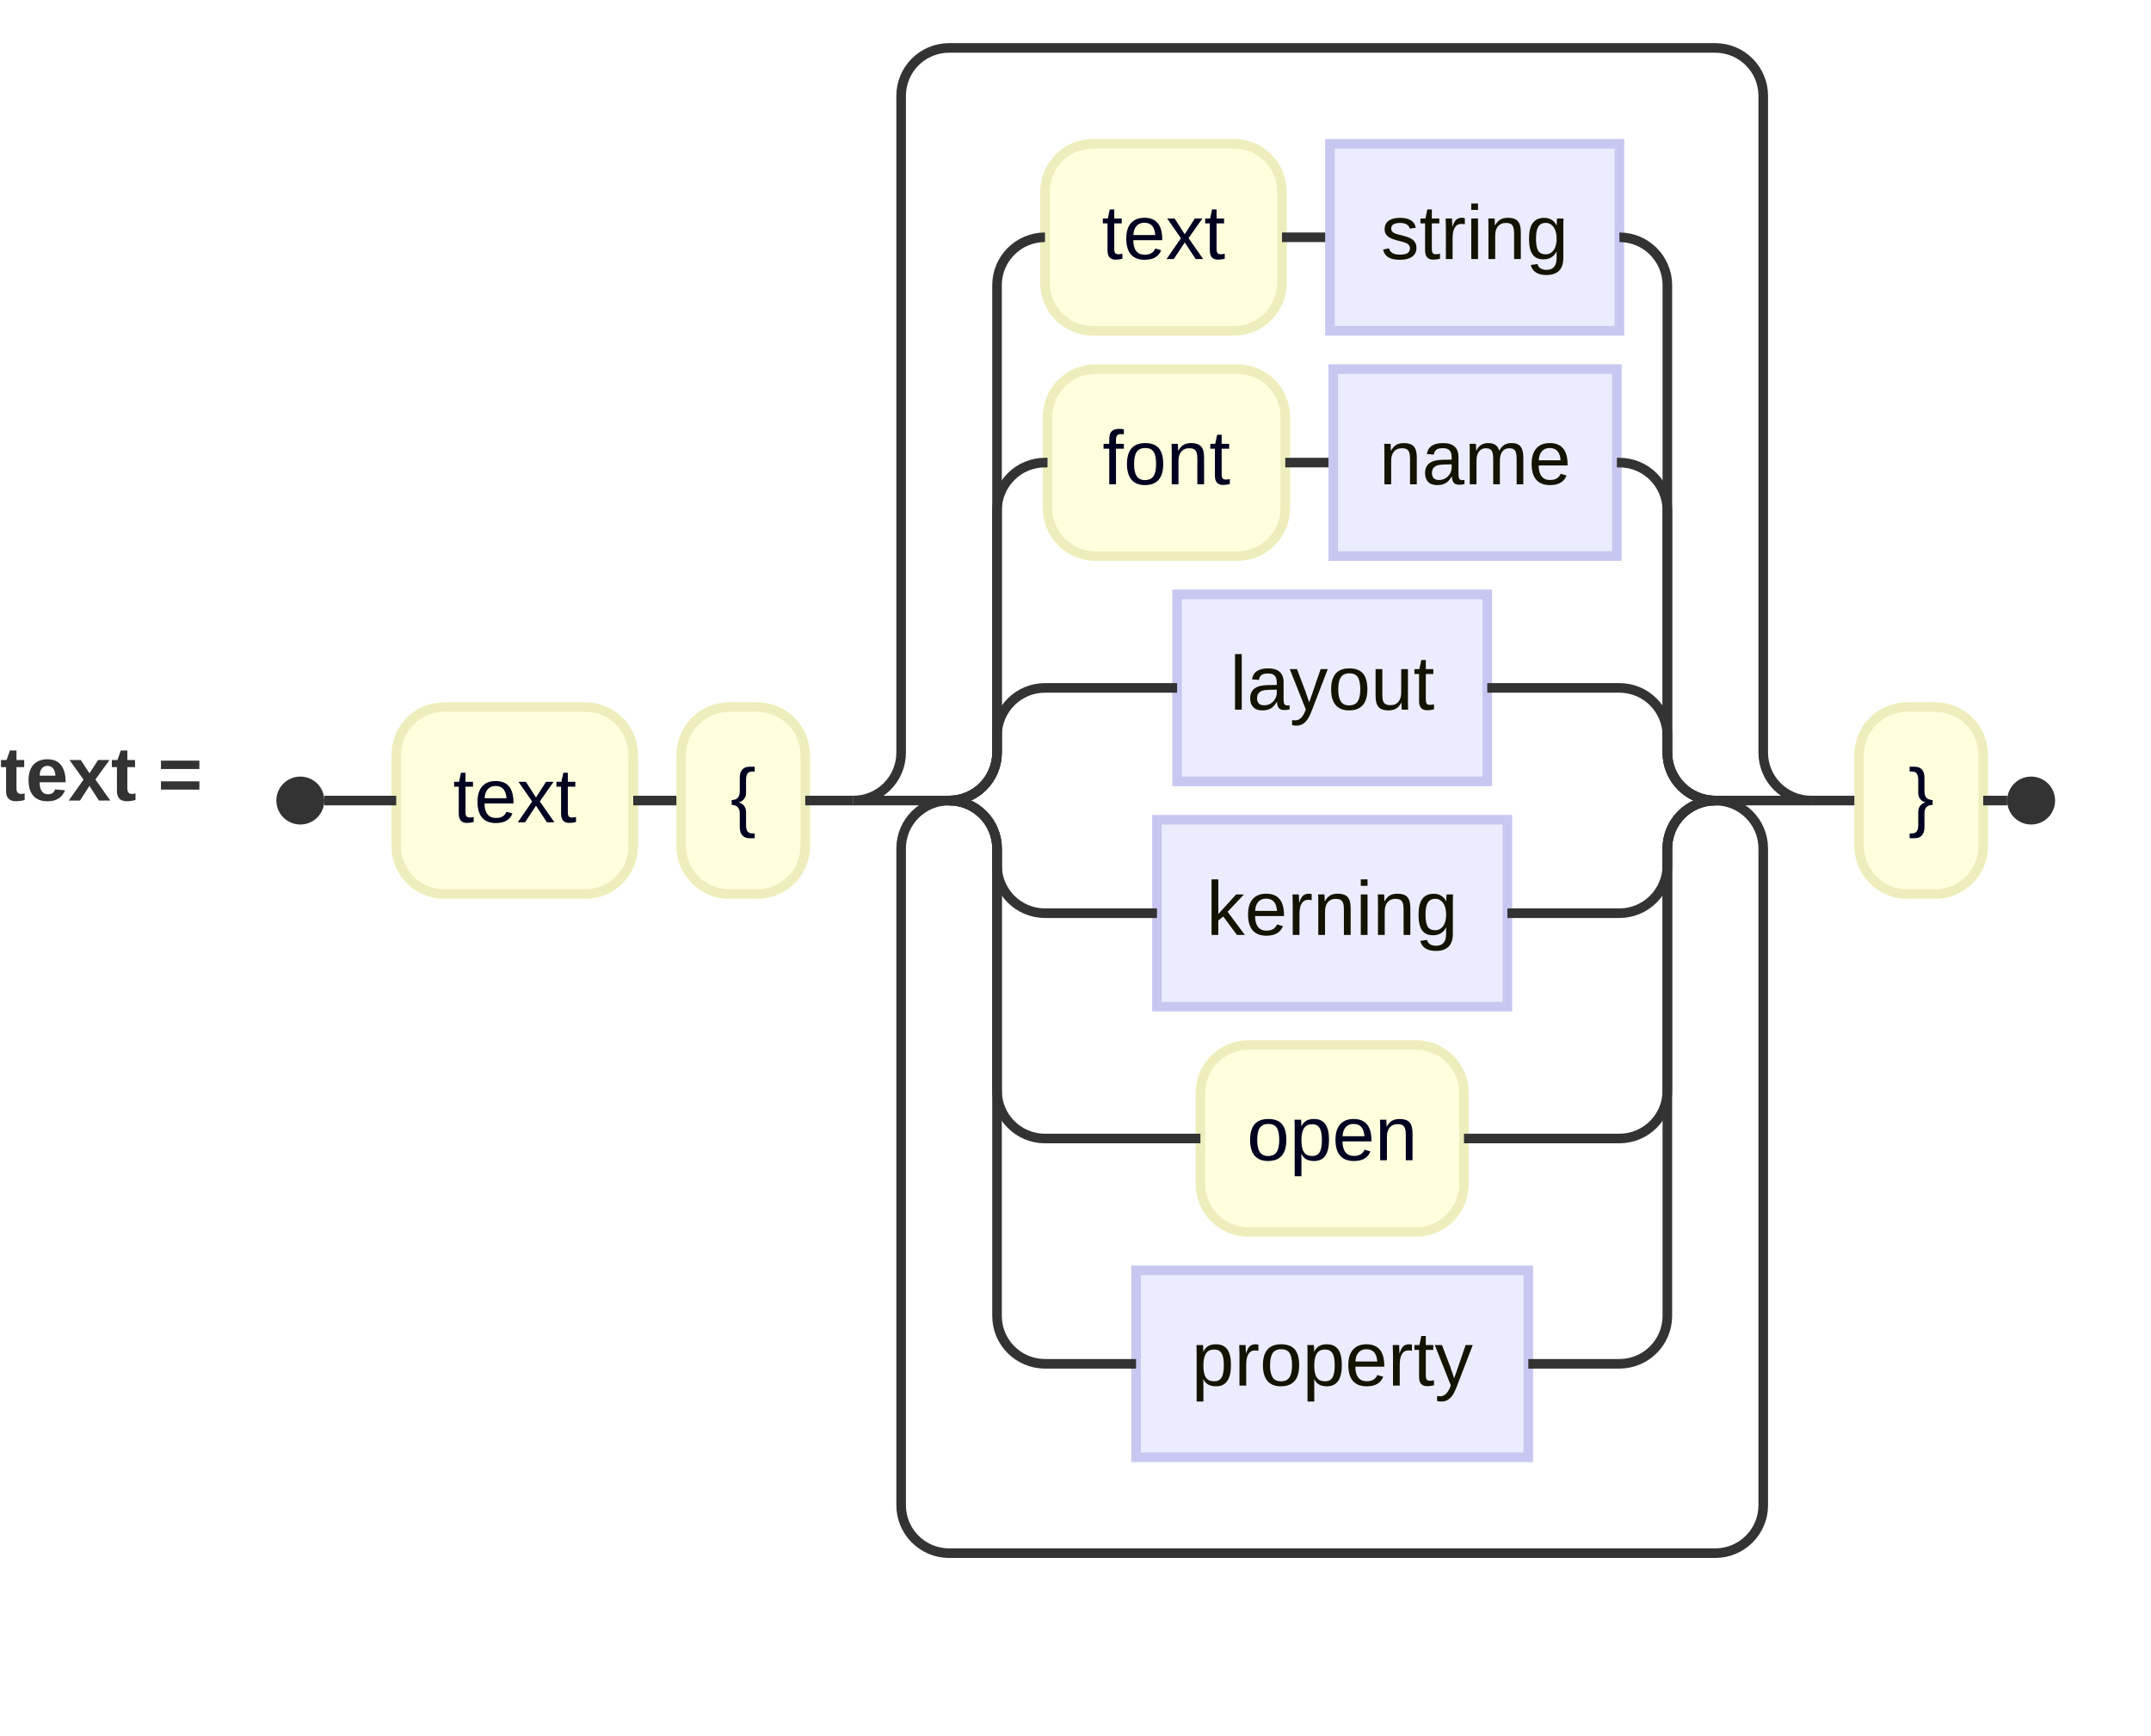
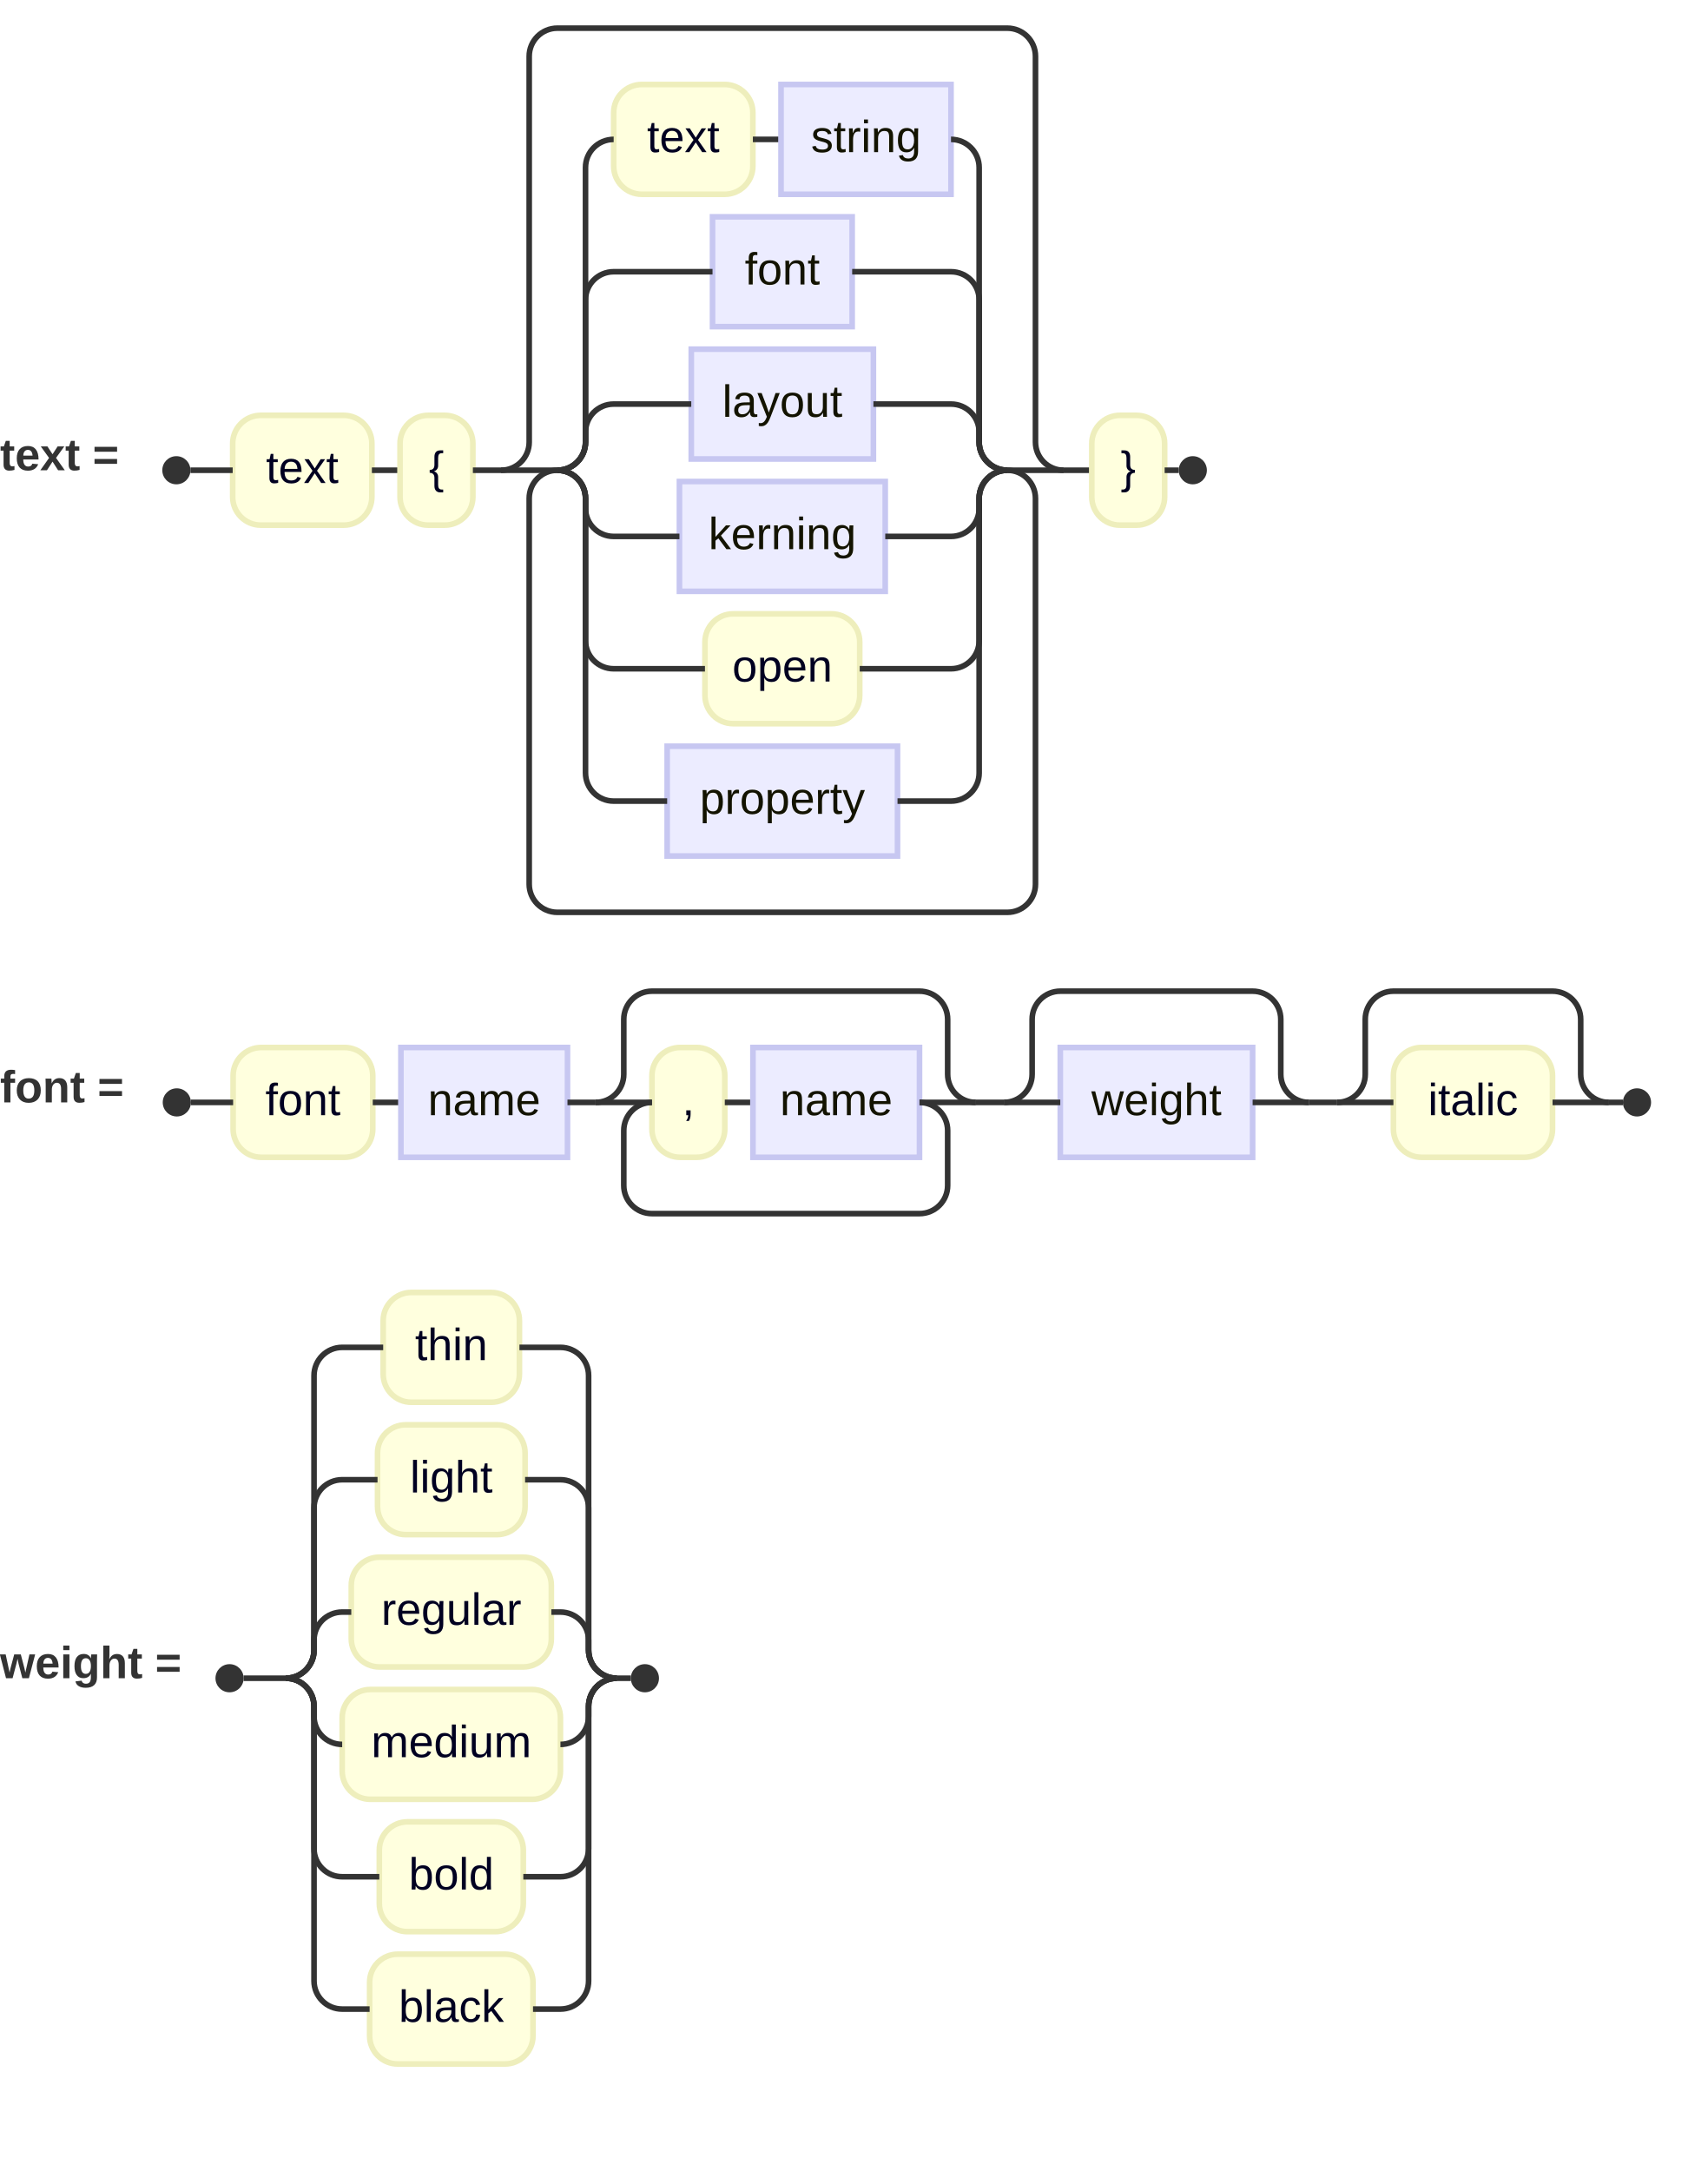
- <svg xmlns="http://www.w3.org/2000/svg" id="my-svg" width="100%" class="railroad-diagram" style="max-width: 448.641px; background-color: transparent;" viewBox="0 0 448.641 362" role="graphics-document document" aria-roledescription="railroadEbnf">
+ <svg xmlns="http://www.w3.org/2000/svg" id="my-svg" width="100%" class="railroad-diagram" style="max-width: 606.406px; background-color: transparent;" viewBox="0 0 606.406 771" role="graphics-document document" aria-roledescription="railroadEbnf">
  <style>#my-svg{font-family:"trebuchet ms",verdana,arial,sans-serif;font-size:16px;fill:#333;}@keyframes edge-animation-frame{from{stroke-dashoffset:0;}}@keyframes dash{to{stroke-dashoffset:0;}}#my-svg .edge-animation-slow{stroke-dasharray:9,5!important;stroke-dashoffset:900;animation:dash 50s linear infinite;stroke-linecap:round;}#my-svg .edge-animation-fast{stroke-dasharray:9,5!important;stroke-dashoffset:900;animation:dash 20s linear infinite;stroke-linecap:round;}#my-svg .error-icon{fill:#552222;}#my-svg .error-text{fill:#552222;stroke:#552222;}#my-svg .edge-thickness-normal{stroke-width:1px;}#my-svg .edge-thickness-thick{stroke-width:3.5px;}#my-svg .edge-pattern-solid{stroke-dasharray:0;}#my-svg .edge-thickness-invisible{stroke-width:0;fill:none;}#my-svg .edge-pattern-dashed{stroke-dasharray:3;}#my-svg .edge-pattern-dotted{stroke-dasharray:2;}#my-svg .marker{fill:#333333;stroke:#333333;}#my-svg .marker.cross{stroke:#333333;}#my-svg svg{font-family:"trebuchet ms",verdana,arial,sans-serif;font-size:16px;}#my-svg p{margin:0;}#my-svg .railroad-diagram{font-family:"trebuchet ms",verdana,arial,sans-serif;font-size:16px;}#my-svg .railroad-terminal rect{fill:#ffffde;stroke:hsl(60, 60%, 83.529%);stroke-width:2px;}#my-svg .railroad-terminal text{fill:#000021;font-family:"trebuchet ms",verdana,arial,sans-serif;font-size:16px;text-anchor:middle;dominant-baseline:middle;}#my-svg .railroad-nonterminal rect{fill:#ECECFF;stroke:hsl(240, 60%, 86.275%);stroke-width:2px;}#my-svg .railroad-nonterminal text{fill:#131300;font-family:"trebuchet ms",verdana,arial,sans-serif;font-size:16px;text-anchor:middle;dominant-baseline:middle;}#my-svg .railroad-line{stroke:#333333;stroke-width:2px;fill:none;}#my-svg .railroad-start circle,#my-svg .railroad-end circle{fill:#333333;}#my-svg .railroad-comment ellipse{fill:rgba(232,232,232, 0.8);stroke:hsl(80, 60%, 86.275%);stroke-width:2px;}#my-svg .railroad-comment text{fill:rgb(6.333, 0, 19);font-style:italic;font-family:"trebuchet ms",verdana,arial,sans-serif;font-size:16px;text-anchor:middle;dominant-baseline:middle;}#my-svg .railroad-special rect{fill:hsl(80, 100%, 96.275%);stroke:hsl(80, 60%, 86.275%);stroke-width:2px;stroke-dasharray:5,3;}#my-svg .railroad-special text{fill:#131300;font-family:"trebuchet ms",verdana,arial,sans-serif;font-size:16px;text-anchor:middle;dominant-baseline:middle;}#my-svg .railroad-rule-name{font-weight:bold;fill:#333;font-family:"trebuchet ms",verdana,arial,sans-serif;font-size:16px;}#my-svg .node .neo-node{stroke:#9370DB;}#my-svg [data-look="neo"].node rect,#my-svg [data-look="neo"].cluster rect,#my-svg [data-look="neo"].node polygon{stroke:#9370DB;filter:drop-shadow(1px 2px 2px rgba(185, 185, 185, 1));}#my-svg [data-look="neo"].swimlane.cluster rect{filter:none;}#my-svg [data-look="neo"].node path{stroke:#9370DB;stroke-width:1px;}#my-svg [data-look="neo"].node .outer-path{filter:drop-shadow(1px 2px 2px rgba(185, 185, 185, 1));}#my-svg [data-look="neo"].node .neo-line path{stroke:#9370DB;filter:none;}#my-svg [data-look="neo"].node circle{stroke:#9370DB;filter:drop-shadow(1px 2px 2px rgba(185, 185, 185, 1));}#my-svg [data-look="neo"].node circle .state-start{fill:#000000;}#my-svg [data-look="neo"].icon-shape .icon{fill:#9370DB;filter:drop-shadow(1px 2px 2px rgba(185, 185, 185, 1));}#my-svg [data-look="neo"].icon-shape .icon-neo path{stroke:#9370DB;filter:drop-shadow(1px 2px 2px rgba(185, 185, 185, 1));}#my-svg :root{--mermaid-font-family:"trebuchet ms",verdana,arial,sans-serif;}</style>
  <g />
  <g class="railroad-rule" transform="translate(0, 10)">
    <g transform="translate(82.64062, 0)">
      <g class="railroad-sequence">
        <g class="railroad-terminal" transform="translate(0, 137.5)">
          <rect x="0" y="0" width="49.438" height="39" rx="10" ry="10" />
          <text x="24.719" y="19.5">text</text>
        </g>
        <path class="railroad-line" d="M 49.438 157 L 59.438 157" />
        <g class="railroad-terminal" transform="translate(59.4375, 137.5)">
          <rect x="0" y="0" width="25.875" height="39" rx="10" ry="10" />
          <text x="12.938" y="19.5">{</text>
        </g>
        <path class="railroad-line" d="M 85.312 157 L 95.312 157" />
        <g class="railroad-repetition" transform="translate(95.3125, 0)">
          <g class="railroad-choice" transform="translate(20, 20)">
            <g class="railroad-sequence" transform="translate(20, 0)">
              <g class="railroad-terminal" transform="translate(0, 0)">
                <rect x="0" y="0" width="49.438" height="39" rx="10" ry="10" />
                <text x="24.719" y="19.5">text</text>
              </g>
              <path class="railroad-line" d="M 49.438 19.5 L 59.438 19.5" />
              <g class="railroad-nonterminal" transform="translate(59.4375, 0)">
                <rect x="0" y="0" width="60.375" height="39" />
                <text x="30.188" y="19.5">string</text>
              </g>
            </g>
            <path class="railroad-line" d="M 0 137 A 10 10 0 0 0 10 127 L 10 29.5 A 10 10 0 0 1 20 19.5 L 20 19.5" />
            <path class="railroad-line" d="M 139.812 19.5 L 139.812 19.5 A 10 10 0 0 1 149.812 29.5 L 149.812 127 A 10 10 0 0 0 159.812 137" />
-             <g class="railroad-sequence" transform="translate(20.53125, 47)">
-               <g class="railroad-terminal" transform="translate(0, 0)">
-                 <rect x="0" y="0" width="49.594" height="39" rx="10" ry="10" />
-                 <text x="24.797" y="19.5">font</text>
-               </g>
-               <path class="railroad-line" d="M 49.594 19.5 L 59.594 19.5" />
-               <g class="railroad-nonterminal" transform="translate(59.59375, 0)">
-                 <rect x="0" y="0" width="59.156" height="39" />
-                 <text x="29.578" y="19.5">name</text>
-               </g>
-             </g>
-             <path class="railroad-line" d="M 0 137 A 10 10 0 0 0 10 127 L 10 76.5 A 10 10 0 0 1 20 66.5 L 20.531 66.5" />
-             <path class="railroad-line" d="M 139.281 66.5 L 139.812 66.5 A 10 10 0 0 1 149.812 76.5 L 149.812 127 A 10 10 0 0 0 159.812 137" />
+             <g class="railroad-nonterminal" transform="translate(55.10938, 47)">
+               <rect x="0" y="0" width="49.594" height="39" />
+               <text x="24.797" y="19.5">font</text>
+             </g>
+             <path class="railroad-line" d="M 0 137 A 10 10 0 0 0 10 127 L 10 76.5 A 10 10 0 0 1 20 66.5 L 55.109 66.5" />
+             <path class="railroad-line" d="M 104.703 66.5 L 139.812 66.5 A 10 10 0 0 1 149.812 76.5 L 149.812 127 A 10 10 0 0 0 159.812 137" />
            <g class="railroad-nonterminal" transform="translate(47.5625, 94)">
              <rect x="0" y="0" width="64.688" height="39" />
              <text x="32.344" y="19.5">layout</text>
            </g>
            <path class="railroad-line" d="M 0 137 A 10 10 0 0 0 10 127 L 10 123.5 A 10 10 0 0 1 20 113.5 L 47.562 113.5" />
            <path class="railroad-line" d="M 112.25 113.5 L 139.812 113.5 A 10 10 0 0 1 149.812 123.5 L 149.812 127 A 10 10 0 0 0 159.812 137" />
            <g class="railroad-nonterminal" transform="translate(43.35938, 141)">
              <rect x="0" y="0" width="73.094" height="39" />
              <text x="36.547" y="19.5">kerning</text>
            </g>
            <path class="railroad-line" d="M 0 137 A 10 10 0 0 1 10 147 L 10 150.5 A 10 10 0 0 0 20 160.5 L 43.359 160.5" />
            <path class="railroad-line" d="M 116.453 160.5 L 139.812 160.5 A 10 10 0 0 0 149.812 150.5 L 149.812 147 A 10 10 0 0 1 159.812 137" />
            <g class="railroad-terminal" transform="translate(52.42188, 188)">
              <rect x="0" y="0" width="54.969" height="39" rx="10" ry="10" />
              <text x="27.484" y="19.5">open</text>
            </g>
            <path class="railroad-line" d="M 0 137 A 10 10 0 0 1 10 147 L 10 197.5 A 10 10 0 0 0 20 207.5 L 52.422 207.5" />
            <path class="railroad-line" d="M 107.391 207.5 L 139.812 207.5 A 10 10 0 0 0 149.812 197.5 L 149.812 147 A 10 10 0 0 1 159.812 137" />
            <g class="railroad-nonterminal" transform="translate(39, 235)">
              <rect x="0" y="0" width="81.812" height="39" />
              <text x="40.906" y="19.5">property</text>
            </g>
            <path class="railroad-line" d="M 0 137 A 10 10 0 0 1 10 147 L 10 244.5 A 10 10 0 0 0 20 254.5 L 39 254.5" />
            <path class="railroad-line" d="M 120.812 254.5 L 139.812 254.5 A 10 10 0 0 0 149.812 244.5 L 149.812 147 A 10 10 0 0 1 159.812 137" />
          </g>
          <path class="railroad-line" d="M 0 157 L 20 157" />
          <path class="railroad-line" d="M 179.812 157 L 199.812 157" />
          <path class="railroad-line" d="M 179.812 157 A 10 10 0 0 1 189.812 167 L 189.812 304 A 10 10 0 0 1 179.812 314 L 20 314 A 10 10 0 0 1 10 304 L 10 167 A 10 10 0 0 1 20 157" />
          <path class="railroad-line" d="M 0 157 A 10 10 0 0 0 10 147 L 10 10 A 10 10 0 0 1 20 0 L 179.812 0 A 10 10 0 0 1 189.812 10 L 189.812 147 A 10 10 0 0 0 199.812 157" />
        </g>
        <path class="railroad-line" d="M 295.125 157 L 305.125 157" />
        <g class="railroad-terminal" transform="translate(305.125, 137.5)">
          <rect x="0" y="0" width="25.875" height="39" rx="10" ry="10" />
          <text x="12.938" y="19.5">}</text>
        </g>
      </g>
    </g>
    <g class="railroad-rule-name-group">
      <text class="railroad-rule-name" x="0" y="157">text =</text>
    </g>
    <g class="railroad-start">
      <circle cx="62.641" cy="157" r="5" />
    </g>
    <g class="railroad-end">
      <circle cx="423.641" cy="157" r="5" />
    </g>
    <path class="railroad-line" d="M 67.641 157 L 82.641 157" />
    <path class="railroad-line" d="M 413.641 157 L 418.641 157" />
  </g>
+   <g class="railroad-rule" transform="translate(0, 352)">
+     <g transform="translate(82.79688, 0)">
+       <g class="railroad-sequence">
+         <g class="railroad-terminal" transform="translate(0, 20)">
+           <rect x="0" y="0" width="49.594" height="39" rx="10" ry="10" />
+           <text x="24.797" y="19.5">font</text>
+         </g>
+         <path class="railroad-line" d="M 49.594 39.5 L 59.594 39.5" />
+         <g class="railroad-nonterminal" transform="translate(59.59375, 20)">
+           <rect x="0" y="0" width="59.156" height="39" />
+           <text x="29.578" y="19.5">name</text>
+         </g>
+         <path class="railroad-line" d="M 118.75 39.5 L 128.75 39.5" />
+         <g class="railroad-repetition" transform="translate(128.75, 0)">
+           <g class="railroad-sequence" transform="translate(20, 20)">
+             <g class="railroad-terminal" transform="translate(0, 0)">
+               <rect x="0" y="0" width="25.875" height="39" rx="10" ry="10" />
+               <text x="12.938" y="19.5">,</text>
+             </g>
+             <path class="railroad-line" d="M 25.875 19.5 L 35.875 19.5" />
+             <g class="railroad-nonterminal" transform="translate(35.875, 0)">
+               <rect x="0" y="0" width="59.156" height="39" />
+               <text x="29.578" y="19.5">name</text>
+             </g>
+           </g>
+           <path class="railroad-line" d="M 0 39.5 L 20 39.5" />
+           <path class="railroad-line" d="M 115.031 39.5 L 135.031 39.5" />
+           <path class="railroad-line" d="M 115.031 39.5 A 10 10 0 0 1 125.031 49.5 L 125.031 69 A 10 10 0 0 1 115.031 79 L 20 79 A 10 10 0 0 1 10 69 L 10 49.5 A 10 10 0 0 1 20 39.5" />
+           <path class="railroad-line" d="M 0 39.5 A 10 10 0 0 0 10 29.5 L 10 10 A 10 10 0 0 1 20 0 L 115.031 0 A 10 10 0 0 1 125.031 10 L 125.031 29.5 A 10 10 0 0 0 135.031 39.5" />
+         </g>
+         <path class="railroad-line" d="M 263.781 39.5 L 273.781 39.5" />
+         <g class="railroad-optional" transform="translate(273.7812, 0)">
+           <g class="railroad-nonterminal" transform="translate(20, 20)">
+             <rect x="0" y="0" width="68.312" height="39" />
+             <text x="34.156" y="19.5">weight</text>
+           </g>
+           <path class="railroad-line" d="M 0 39.5 L 20 39.5" />
+           <path class="railroad-line" d="M 88.312 39.5 L 108.312 39.5" />
+           <path class="railroad-line" d="M 0 39.5 A 10 10 0 0 0 10 29.5 L 10 10 A 10 10 0 0 1 20 0 L 88.312 0 A 10 10 0 0 1 98.312 10 L 98.312 29.5 A 10 10 0 0 0 108.312 39.5" />
+         </g>
+         <path class="railroad-line" d="M 382.094 39.5 L 392.094 39.5" />
+         <g class="railroad-optional" transform="translate(392.0938, 0)">
+           <g class="railroad-terminal" transform="translate(20, 20)">
+             <rect x="0" y="0" width="56.516" height="39" rx="10" ry="10" />
+             <text x="28.258" y="19.5">italic</text>
+           </g>
+           <path class="railroad-line" d="M 0 39.5 L 20 39.5" />
+           <path class="railroad-line" d="M 76.516 39.5 L 96.516 39.5" />
+           <path class="railroad-line" d="M 0 39.5 A 10 10 0 0 0 10 29.5 L 10 10 A 10 10 0 0 1 20 0 L 76.516 0 A 10 10 0 0 1 86.516 10 L 86.516 29.5 A 10 10 0 0 0 96.516 39.5" />
+         </g>
+       </g>
+     </g>
+     <g class="railroad-rule-name-group">
+       <text class="railroad-rule-name" x="0" y="39.5">font =</text>
+     </g>
+     <g class="railroad-start">
+       <circle cx="62.797" cy="39.5" r="5" />
+     </g>
+     <g class="railroad-end">
+       <circle cx="581.406" cy="39.5" r="5" />
+     </g>
+     <path class="railroad-line" d="M 67.797 39.5 L 82.797 39.5" />
+     <path class="railroad-line" d="M 571.406 39.5 L 576.406 39.5" />
+   </g>
+   <g class="railroad-rule" transform="translate(0, 459)">
+     <g transform="translate(101.5312, 0)">
+       <g class="railroad-choice">
+         <g class="railroad-terminal" transform="translate(34.5625, 0)">
+           <rect x="0" y="0" width="48.391" height="39" rx="10" ry="10" />
+           <text x="24.195" y="19.5">thin</text>
+         </g>
+         <path class="railroad-line" d="M 0 137 A 10 10 0 0 0 10 127 L 10 29.5 A 10 10 0 0 1 20 19.5 L 34.562 19.5" />
+         <path class="railroad-line" d="M 82.953 19.5 L 97.516 19.5 A 10 10 0 0 1 107.516 29.5 L 107.516 127 A 10 10 0 0 0 117.516 137" />
+         <g class="railroad-terminal" transform="translate(32.55469, 47)">
+           <rect x="0" y="0" width="52.406" height="39" rx="10" ry="10" />
+           <text x="26.203" y="19.5">light</text>
+         </g>
+         <path class="railroad-line" d="M 0 137 A 10 10 0 0 0 10 127 L 10 76.5 A 10 10 0 0 1 20 66.5 L 32.555 66.5" />
+         <path class="railroad-line" d="M 84.961 66.5 L 97.516 66.5 A 10 10 0 0 1 107.516 76.5 L 107.516 127 A 10 10 0 0 0 117.516 137" />
+         <g class="railroad-terminal" transform="translate(23.22656, 94)">
+           <rect x="0" y="0" width="71.062" height="39" rx="10" ry="10" />
+           <text x="35.531" y="19.5">regular</text>
+         </g>
+         <path class="railroad-line" d="M 0 137 A 10 10 0 0 0 10 127 L 10 123.5 A 10 10 0 0 1 20 113.5 L 23.227 113.5" />
+         <path class="railroad-line" d="M 94.289 113.5 L 97.516 113.5 A 10 10 0 0 1 107.516 123.5 L 107.516 127 A 10 10 0 0 0 117.516 137" />
+         <g class="railroad-terminal" transform="translate(20, 141)">
+           <rect x="0" y="0" width="77.516" height="39" rx="10" ry="10" />
+           <text x="38.758" y="19.5">medium</text>
+         </g>
+         <path class="railroad-line" d="M 0 137 A 10 10 0 0 1 10 147 L 10 150.5 A 10 10 0 0 0 20 160.5 L 20 160.5" />
+         <path class="railroad-line" d="M 97.516 160.5 L 97.516 160.5 A 10 10 0 0 0 107.516 150.5 L 107.516 147 A 10 10 0 0 1 117.516 137" />
+         <g class="railroad-terminal" transform="translate(33.1875, 188)">
+           <rect x="0" y="0" width="51.141" height="39" rx="10" ry="10" />
+           <text x="25.57" y="19.5">bold</text>
+         </g>
+         <path class="railroad-line" d="M 0 137 A 10 10 0 0 1 10 147 L 10 197.5 A 10 10 0 0 0 20 207.5 L 33.188 207.5" />
+         <path class="railroad-line" d="M 84.328 207.5 L 97.516 207.5 A 10 10 0 0 0 107.516 197.5 L 107.516 147 A 10 10 0 0 1 117.516 137" />
+         <g class="railroad-terminal" transform="translate(29.74219, 235)">
+           <rect x="0" y="0" width="58.031" height="39" rx="10" ry="10" />
+           <text x="29.016" y="19.5">black</text>
+         </g>
+         <path class="railroad-line" d="M 0 137 A 10 10 0 0 1 10 147 L 10 244.5 A 10 10 0 0 0 20 254.5 L 29.742 254.5" />
+         <path class="railroad-line" d="M 87.773 254.5 L 97.516 254.5 A 10 10 0 0 0 107.516 244.5 L 107.516 147 A 10 10 0 0 1 117.516 137" />
+       </g>
+     </g>
+     <g class="railroad-rule-name-group">
+       <text class="railroad-rule-name" x="0" y="137">weight =</text>
+     </g>
+     <g class="railroad-start">
+       <circle cx="81.531" cy="137" r="5" />
+     </g>
+     <g class="railroad-end">
+       <circle cx="229.047" cy="137" r="5" />
+     </g>
+     <path class="railroad-line" d="M 86.531 137 L 101.531 137" />
+     <path class="railroad-line" d="M 219.047 137 L 224.047 137" />
+   </g>
</svg>
